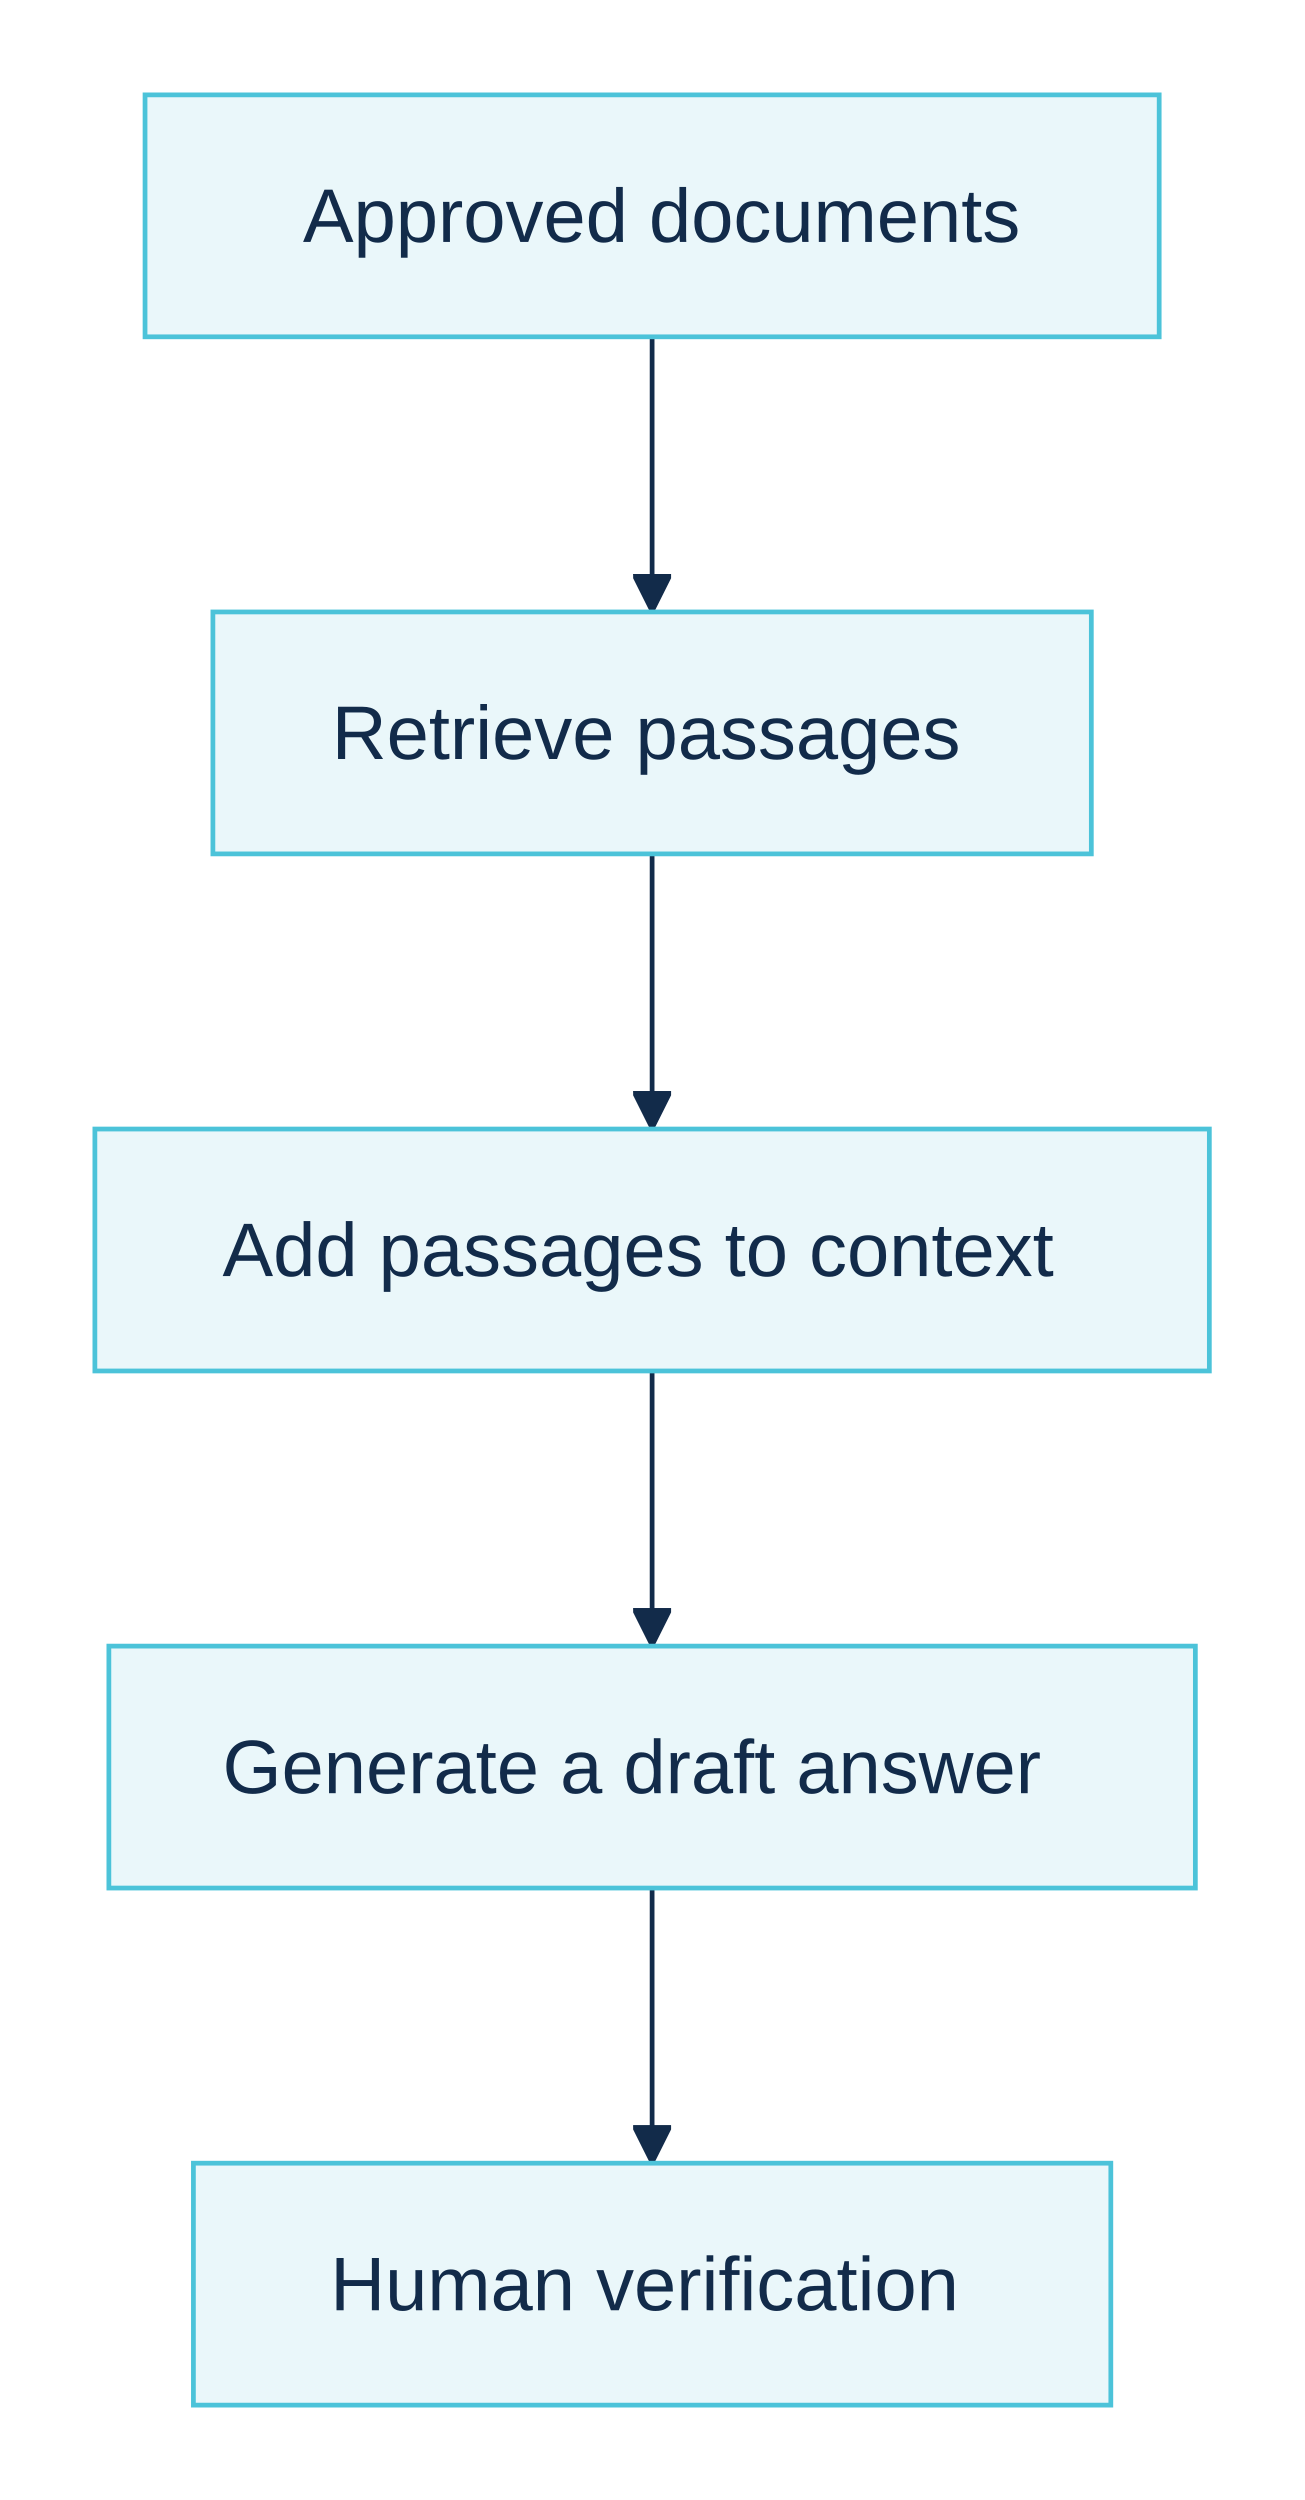
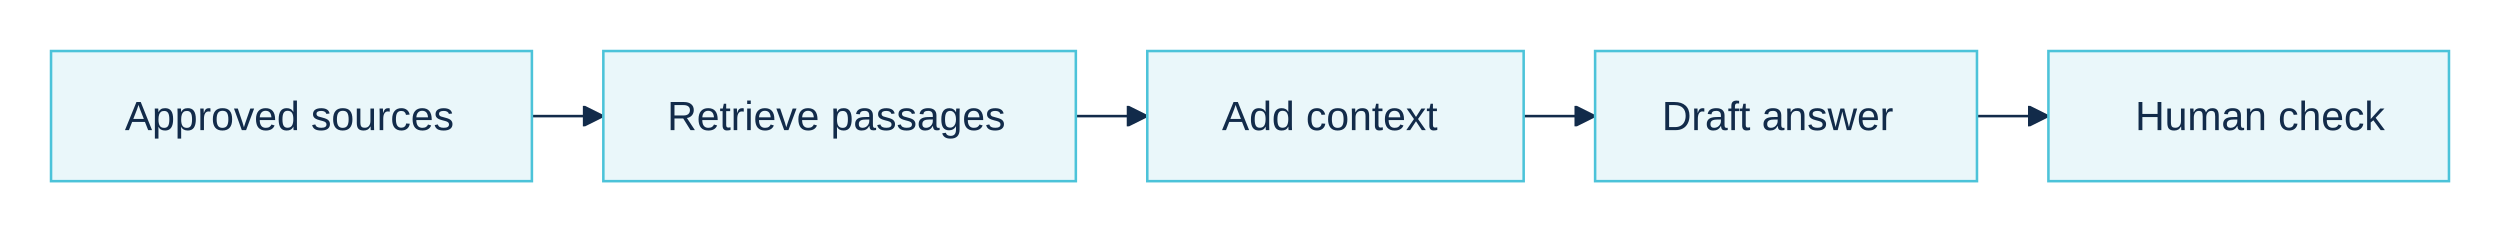
- <svg xmlns="http://www.w3.org/2000/svg" id="my-svg" width="100%" class="flowchart" style="max-width: 250.93px; background-color: rgb(243, 243, 243);" viewBox="-12 -12 274.93 527" role="graphics-document document" aria-roledescription="flowchart-v2" font-family="Segoe UI, Arial, sans-serif" font-size="16px" fill="#122B4A">
+ <svg xmlns="http://www.w3.org/2000/svg" id="my-svg" width="100%" class="flowchart" style="max-width: 955.766px; background-color: rgb(243, 243, 243);" viewBox="-12 -12 979.766 91" role="graphics-document document" aria-roledescription="flowchart-v2" font-family="Segoe UI, Arial, sans-serif" font-size="16px" fill="#122B4A">
  <style>#my-svg{font-family:Segoe UI,Arial,sans-serif;font-size:16px;fill:#122B4A;}@keyframes edge-animation-frame{from{stroke-dashoffset:0;}}@keyframes dash{to{stroke-dashoffset:0;}}#my-svg .edge-animation-slow{stroke-dasharray:9,5!important;stroke-dashoffset:900;animation:dash 50s linear infinite;stroke-linecap:round;}#my-svg .edge-animation-fast{stroke-dasharray:9,5!important;stroke-dashoffset:900;animation:dash 20s linear infinite;stroke-linecap:round;}#my-svg .error-icon{fill:#F3F3F3;}#my-svg .error-text{fill:#122B4A;stroke:#122B4A;}#my-svg .edge-thickness-normal{stroke-width:1px;}#my-svg .edge-thickness-thick{stroke-width:3.5px;}#my-svg .edge-pattern-solid{stroke-dasharray:0;}#my-svg .edge-thickness-invisible{stroke-width:0;fill:none;}#my-svg .edge-pattern-dashed{stroke-dasharray:3;}#my-svg .edge-pattern-dotted{stroke-dasharray:2;}#my-svg .marker{fill:#122B4A;stroke:#122B4A;}#my-svg .marker.cross{stroke:#122B4A;}#my-svg svg{font-family:Segoe UI,Arial,sans-serif;font-size:16px;}#my-svg p{margin:0;}#my-svg .label{font-family:Segoe UI,Arial,sans-serif;color:#122B4A;}#my-svg .cluster-label text{fill:#122B4A;}#my-svg .cluster-label span{color:#122B4A;}#my-svg .cluster-label span p{background-color:transparent;}#my-svg .label text,#my-svg span{fill:#122B4A;color:#122B4A;}#my-svg .node rect,#my-svg .node circle,#my-svg .node ellipse,#my-svg .node polygon,#my-svg .node path{fill:#EAF7FA;stroke:#4CC3D9;stroke-width:1px;}#my-svg .rough-node .label text,#my-svg .node .label text,#my-svg .image-shape .label,#my-svg .icon-shape .label{text-anchor:middle;}#my-svg .node .katex path{fill:#000;stroke:#000;stroke-width:1px;}#my-svg .rough-node .label,#my-svg .node .label,#my-svg .image-shape .label,#my-svg .icon-shape .label{text-align:center;}#my-svg .node.clickable{cursor:pointer;}#my-svg .root .anchor path{fill:#122B4A!important;stroke-width:0;stroke:#122B4A;}#my-svg .arrowheadPath{fill:#0c0c0c;}#my-svg .edgePaths .path{stroke:#122B4A;stroke-width:1px;}#my-svg .flowchart-link{stroke:#122B4A;fill:none;}#my-svg .edgeLabel{background-color:#F3F3F3;text-align:center;}#my-svg .edgeLabel p{background-color:#F3F3F3;}#my-svg .edgeLabel rect{opacity:0.5;background-color:#F3F3F3;fill:#F3F3F3;}#my-svg .labelBkg{background-color:rgba(243, 243, 243, 0.5);}#my-svg .cluster rect{fill:#F3F3F3;stroke:#4CC3D9;stroke-width:1px;}#my-svg .cluster text{fill:#122B4A;}#my-svg .cluster span{color:#122B4A;}#my-svg .node .collapsed-indicator{fill:#4CC3D9;stroke:none;opacity:0.6;}#my-svg .node .collapsed-separator{stroke:#4CC3D9;stroke-width:0.75px;}#my-svg div.mermaidTooltip{position:absolute;text-align:center;max-width:200px;padding:2px;font-family:Segoe UI,Arial,sans-serif;font-size:12px;background:#F3F3F3;border:1px solid #4CC3D9;border-radius:2px;pointer-events:none;z-index:100;}#my-svg .flowchartTitleText{text-anchor:middle;font-size:18px;fill:#122B4A;}#my-svg rect.text{fill:none;stroke-width:0;}#my-svg .icon-shape,#my-svg .image-shape{background-color:#F3F3F3;text-align:center;}#my-svg .icon-shape p,#my-svg .image-shape p{background-color:#F3F3F3;padding:2px;}#my-svg .icon-shape .label rect,#my-svg .image-shape .label rect{opacity:0.5;background-color:#F3F3F3;fill:#F3F3F3;}#my-svg .label-icon{display:inline-block;height:1em;overflow:visible;vertical-align:-0.125em;}#my-svg .node .label-icon path{fill:currentColor;stroke:revert;stroke-width:revert;}#my-svg .node .neo-node{stroke:#4CC3D9;}#my-svg [data-look="neo"].node rect,#my-svg [data-look="neo"].cluster rect,#my-svg [data-look="neo"].node polygon{stroke:url(#my-svg-gradient);filter:drop-shadow( 1px 2px 2px rgba(185,185,185,1));}#my-svg [data-look="neo"].swimlane.cluster rect{filter:none;}#my-svg [data-look="neo"].node path{stroke:url(#my-svg-gradient);stroke-width:1px;}#my-svg [data-look="neo"].node .outer-path{filter:drop-shadow( 1px 2px 2px rgba(185,185,185,1));}#my-svg [data-look="neo"].node .neo-line path{stroke:#4CC3D9;filter:none;}#my-svg [data-look="neo"].node circle{stroke:url(#my-svg-gradient);filter:drop-shadow( 1px 2px 2px rgba(185,185,185,1));}#my-svg [data-look="neo"].node circle .state-start{fill:#000000;}#my-svg [data-look="neo"].icon-shape .icon{fill:url(#my-svg-gradient);filter:drop-shadow( 1px 2px 2px rgba(185,185,185,1));}#my-svg [data-look="neo"].icon-shape .icon-neo path{stroke:url(#my-svg-gradient);filter:drop-shadow( 1px 2px 2px rgba(185,185,185,1));}#my-svg :root{--mermaid-font-family:Segoe UI,Arial,sans-serif;}</style>
  <g>
    <marker id="my-svg_flowchart-v2-pointEnd" class="marker flowchart-v2" viewBox="0 0 10 10" refX="5" refY="5" markerUnits="userSpaceOnUse" markerWidth="8" markerHeight="8" orient="auto">
      <path d="M 0 0 L 10 5 L 0 10 z" class="arrowMarkerPath" style="stroke-width: 1; stroke-dasharray: 1, 0;" fill="#122B4A" stroke="#122B4A" />
    </marker>
    <marker id="my-svg_flowchart-v2-pointStart" class="marker flowchart-v2" viewBox="0 0 10 10" refX="4.5" refY="5" markerUnits="userSpaceOnUse" markerWidth="8" markerHeight="8" orient="auto">
      <path d="M 0 5 L 10 10 L 10 0 z" class="arrowMarkerPath" style="stroke-width: 1; stroke-dasharray: 1, 0;" fill="#122B4A" stroke="#122B4A" />
    </marker>
    <marker id="my-svg_flowchart-v2-pointEnd-margin" class="marker flowchart-v2" viewBox="0 0 11.5 14" refX="11.5" refY="7" markerUnits="userSpaceOnUse" markerWidth="10.5" markerHeight="14" orient="auto">
      <path d="M 0 0 L 11.5 7 L 0 14 z" class="arrowMarkerPath" style="stroke-width: 0; stroke-dasharray: 1, 0;" fill="#122B4A" stroke="#122B4A" />
    </marker>
    <marker id="my-svg_flowchart-v2-pointStart-margin" class="marker flowchart-v2" viewBox="0 0 11.5 14" refX="1" refY="7" markerUnits="userSpaceOnUse" markerWidth="11.5" markerHeight="14" orient="auto">
      <polygon points="0,7 11.5,14 11.5,0" class="arrowMarkerPath" style="stroke-width: 0; stroke-dasharray: 1, 0;" fill="#122B4A" stroke="#122B4A" />
    </marker>
    <marker id="my-svg_flowchart-v2-circleEnd" class="marker flowchart-v2" viewBox="0 0 10 10" refX="11" refY="5" markerUnits="userSpaceOnUse" markerWidth="11" markerHeight="11" orient="auto">
      <circle cx="5" cy="5" r="5" class="arrowMarkerPath" style="stroke-width: 1; stroke-dasharray: 1, 0;" fill="#122B4A" stroke="#122B4A" />
    </marker>
    <marker id="my-svg_flowchart-v2-circleStart" class="marker flowchart-v2" viewBox="0 0 10 10" refX="-1" refY="5" markerUnits="userSpaceOnUse" markerWidth="11" markerHeight="11" orient="auto">
      <circle cx="5" cy="5" r="5" class="arrowMarkerPath" style="stroke-width: 1; stroke-dasharray: 1, 0;" fill="#122B4A" stroke="#122B4A" />
    </marker>
    <marker id="my-svg_flowchart-v2-circleEnd-margin" class="marker flowchart-v2" viewBox="0 0 10 10" refY="5" refX="12.25" markerUnits="userSpaceOnUse" markerWidth="14" markerHeight="14" orient="auto">
      <circle cx="5" cy="5" r="5" class="arrowMarkerPath" style="stroke-width: 0; stroke-dasharray: 1, 0;" fill="#122B4A" stroke="#122B4A" />
    </marker>
    <marker id="my-svg_flowchart-v2-circleStart-margin" class="marker flowchart-v2" viewBox="0 0 10 10" refX="-2" refY="5" markerUnits="userSpaceOnUse" markerWidth="14" markerHeight="14" orient="auto">
      <circle cx="5" cy="5" r="5" class="arrowMarkerPath" style="stroke-width: 0; stroke-dasharray: 1, 0;" fill="#122B4A" stroke="#122B4A" />
    </marker>
    <marker id="my-svg_flowchart-v2-crossEnd" class="marker cross flowchart-v2" viewBox="0 0 11 11" refX="12" refY="5.2" markerUnits="userSpaceOnUse" markerWidth="11" markerHeight="11" orient="auto">
      <path d="M 1,1 l 9,9 M 10,1 l -9,9" class="arrowMarkerPath" style="stroke-width: 2; stroke-dasharray: 1, 0;" fill="#122B4A" stroke="#122B4A" />
    </marker>
    <marker id="my-svg_flowchart-v2-crossStart" class="marker cross flowchart-v2" viewBox="0 0 11 11" refX="-1" refY="5.2" markerUnits="userSpaceOnUse" markerWidth="11" markerHeight="11" orient="auto">
      <path d="M 1,1 l 9,9 M 10,1 l -9,9" class="arrowMarkerPath" style="stroke-width: 2; stroke-dasharray: 1, 0;" fill="#122B4A" stroke="#122B4A" />
    </marker>
    <marker id="my-svg_flowchart-v2-crossEnd-margin" class="marker cross flowchart-v2" viewBox="0 0 15 15" refX="17.7" refY="7.5" markerUnits="userSpaceOnUse" markerWidth="12" markerHeight="12" orient="auto">
      <path d="M 1,1 L 14,14 M 1,14 L 14,1" class="arrowMarkerPath" style="stroke-width: 2.5;" fill="#122B4A" stroke="#122B4A" />
    </marker>
    <marker id="my-svg_flowchart-v2-crossStart-margin" class="marker cross flowchart-v2" viewBox="0 0 15 15" refX="-3.5" refY="7.5" markerUnits="userSpaceOnUse" markerWidth="12" markerHeight="12" orient="auto">
      <path d="M 1,1 L 14,14 M 1,14 L 14,1" class="arrowMarkerPath" style="stroke-width: 2.5; stroke-dasharray: 1, 0;" fill="#122B4A" stroke="#122B4A" />
    </marker>
    <g class="root">
      <g class="clusters" />
      <g class="edgePaths">
-         <path d="M125.465,59L125.465,88L125.465,113" id="my-svg-L_A_B_0" class="edge-thickness-normal edge-pattern-solid edge-thickness-normal edge-pattern-solid flowchart-link" style=";" data-edge="true" data-et="edge" data-id="L_A_B_0" data-points="W3sieCI6MTI1LjQ2NDg0Mzc1LCJ5Ijo1OX0seyJ4IjoxMjUuNDY0ODQzNzUsInkiOjg4fSx7IngiOjEyNS40NjQ4NDM3NSwieSI6MTE3fV0=" data-look="classic" marker-end="url(#my-svg_flowchart-v2-pointEnd)" fill="none" stroke="#122B4A" stroke-width="1" />
-         <path d="M125.465,168L125.465,197L125.465,222" id="my-svg-L_B_C_0" class="edge-thickness-normal edge-pattern-solid edge-thickness-normal edge-pattern-solid flowchart-link" style=";" data-edge="true" data-et="edge" data-id="L_B_C_0" data-points="W3sieCI6MTI1LjQ2NDg0Mzc1LCJ5IjoxNjh9LHsieCI6MTI1LjQ2NDg0Mzc1LCJ5IjoxOTd9LHsieCI6MTI1LjQ2NDg0Mzc1LCJ5IjoyMjZ9XQ==" data-look="classic" marker-end="url(#my-svg_flowchart-v2-pointEnd)" fill="none" stroke="#122B4A" stroke-width="1" />
-         <path d="M125.465,277L125.465,306L125.465,331" id="my-svg-L_C_D_0" class="edge-thickness-normal edge-pattern-solid edge-thickness-normal edge-pattern-solid flowchart-link" style=";" data-edge="true" data-et="edge" data-id="L_C_D_0" data-points="W3sieCI6MTI1LjQ2NDg0Mzc1LCJ5IjoyNzd9LHsieCI6MTI1LjQ2NDg0Mzc1LCJ5IjozMDZ9LHsieCI6MTI1LjQ2NDg0Mzc1LCJ5IjozMzV9XQ==" data-look="classic" marker-end="url(#my-svg_flowchart-v2-pointEnd)" fill="none" stroke="#122B4A" stroke-width="1" />
-         <path d="M125.465,386L125.465,415L125.465,440" id="my-svg-L_D_E_0" class="edge-thickness-normal edge-pattern-solid edge-thickness-normal edge-pattern-solid flowchart-link" style=";" data-edge="true" data-et="edge" data-id="L_D_E_0" data-points="W3sieCI6MTI1LjQ2NDg0Mzc1LCJ5IjozODZ9LHsieCI6MTI1LjQ2NDg0Mzc1LCJ5Ijo0MTV9LHsieCI6MTI1LjQ2NDg0Mzc1LCJ5Ijo0NDR9XQ==" data-look="classic" marker-end="url(#my-svg_flowchart-v2-pointEnd)" fill="none" stroke="#122B4A" stroke-width="1" />
+         <path d="M196.453,33.5L210.453,33.5L220.453,33.5" id="my-svg-L_A_B_0" class="edge-thickness-normal edge-pattern-solid edge-thickness-normal edge-pattern-solid flowchart-link" style=";" data-edge="true" data-et="edge" data-id="L_A_B_0" data-points="W3sieCI6MTk2LjQ1MzEyNSwieSI6MzMuNX0seyJ4IjoyMTAuNDUzMTI1LCJ5IjozMy41fSx7IngiOjIyNC40NTMxMjUsInkiOjMzLjV9XQ==" data-look="classic" marker-end="url(#my-svg_flowchart-v2-pointEnd)" fill="none" stroke="#122B4A" stroke-width="1" />
+         <path d="M409.625,33.5L423.625,33.5L433.625,33.5" id="my-svg-L_B_C_0" class="edge-thickness-normal edge-pattern-solid edge-thickness-normal edge-pattern-solid flowchart-link" style=";" data-edge="true" data-et="edge" data-id="L_B_C_0" data-points="W3sieCI6NDA5LjYyNSwieSI6MzMuNX0seyJ4Ijo0MjMuNjI1LCJ5IjozMy41fSx7IngiOjQzNy42MjUsInkiOjMzLjV9XQ==" data-look="classic" marker-end="url(#my-svg_flowchart-v2-pointEnd)" fill="none" stroke="#122B4A" stroke-width="1" />
+         <path d="M585.133,33.5L599.133,33.5L609.133,33.5" id="my-svg-L_C_D_0" class="edge-thickness-normal edge-pattern-solid edge-thickness-normal edge-pattern-solid flowchart-link" style=";" data-edge="true" data-et="edge" data-id="L_C_D_0" data-points="W3sieCI6NTg1LjEzMjgxMjUsInkiOjMzLjV9LHsieCI6NTk5LjEzMjgxMjUsInkiOjMzLjV9LHsieCI6NjEzLjEzMjgxMjUsInkiOjMzLjV9XQ==" data-look="classic" marker-end="url(#my-svg_flowchart-v2-pointEnd)" fill="none" stroke="#122B4A" stroke-width="1" />
+         <path d="M762.789,33.5L776.789,33.5L786.789,33.5" id="my-svg-L_D_E_0" class="edge-thickness-normal edge-pattern-solid edge-thickness-normal edge-pattern-solid flowchart-link" style=";" data-edge="true" data-et="edge" data-id="L_D_E_0" data-points="W3sieCI6NzYyLjc4OTA2MjUsInkiOjMzLjV9LHsieCI6Nzc2Ljc4OTA2MjUsInkiOjMzLjV9LHsieCI6NzkwLjc4OTA2MjUsInkiOjMzLjV9XQ==" data-look="classic" marker-end="url(#my-svg_flowchart-v2-pointEnd)" fill="none" stroke="#122B4A" stroke-width="1" />
      </g>
      <g class="edgeLabels">
        <g class="edgeLabel" />
        <g>
          <rect class="background" style="stroke: none" />
        </g>
        <g class="edgeLabel" />
        <g>
          <rect class="background" style="stroke: none" />
        </g>
        <g class="edgeLabel" />
        <g>
          <rect class="background" style="stroke: none" />
        </g>
        <g class="edgeLabel" />
        <g>
          <rect class="background" style="stroke: none" />
        </g>
      </g>
      <g class="nodes">
-         <g class="node default" id="my-svg-flowchart-A-0" data-look="classic" transform="translate(125.4648, 33.5)">
-           <rect class="basic label-container" style="" x="-106.891" y="-25.5" width="213.781" height="51" fill="#EAF7FA" stroke="#4CC3D9" stroke-width="1" />
-           <text x="-73.600" y="5.500" text-anchor="start" font-family="Segoe UI, Arial, sans-serif" font-size="16" font-weight="normal" fill="#122B4A">Approved documents</text>
+         <g class="node default" id="my-svg-flowchart-A-0" data-look="classic" transform="translate(102.2266, 33.5)">
+           <rect class="basic label-container" style="" x="-94.227" y="-25.5" width="188.453" height="51" fill="#EAF7FA" stroke="#4CC3D9" stroke-width="1" />
+           <text x="-65.280" y="5.500" text-anchor="start" font-family="Segoe UI, Arial, sans-serif" font-size="16" font-weight="normal" fill="#122B4A">Approved sources</text>
        </g>
-         <g class="node default" id="my-svg-flowchart-B-1" data-look="classic" transform="translate(125.4648, 142.5)">
+         <g class="node default" id="my-svg-flowchart-B-1" data-look="classic" transform="translate(317.0391, 33.5)">
          <rect class="basic label-container" style="" x="-92.586" y="-25.5" width="185.172" height="51" fill="#EAF7FA" stroke="#4CC3D9" stroke-width="1" />
          <text x="-67.520" y="5.500" text-anchor="start" font-family="Segoe UI, Arial, sans-serif" font-size="16" font-weight="normal" fill="#122B4A">Retrieve passages</text>
        </g>
-         <g class="node default" id="my-svg-flowchart-C-3" data-look="classic" transform="translate(125.4648, 251.5)">
-           <rect class="basic label-container" style="" x="-117.465" y="-25.5" width="234.93" height="51" fill="#EAF7FA" stroke="#4CC3D9" stroke-width="1" />
-           <text x="-90.560" y="5.500" text-anchor="start" font-family="Segoe UI, Arial, sans-serif" font-size="16" font-weight="normal" fill="#122B4A">Add passages to context</text>
+         <g class="node default" id="my-svg-flowchart-C-3" data-look="classic" transform="translate(511.3789, 33.5)">
+           <rect class="basic label-container" style="" x="-73.754" y="-25.5" width="147.508" height="51" fill="#EAF7FA" stroke="#4CC3D9" stroke-width="1" />
+           <text x="-44.480" y="5.500" text-anchor="start" font-family="Segoe UI, Arial, sans-serif" font-size="16" font-weight="normal" fill="#122B4A">Add context</text>
        </g>
-         <g class="node default" id="my-svg-flowchart-D-5" data-look="classic" transform="translate(125.4648, 360.5)">
-           <rect class="basic label-container" style="" x="-114.516" y="-25.5" width="229.031" height="51" fill="#EAF7FA" stroke="#4CC3D9" stroke-width="1" />
-           <text x="-90.560" y="5.500" text-anchor="start" font-family="Segoe UI, Arial, sans-serif" font-size="16" font-weight="normal" fill="#122B4A">Generate a draft answer</text>
+         <g class="node default" id="my-svg-flowchart-D-5" data-look="classic" transform="translate(687.9609, 33.5)">
+           <rect class="basic label-container" style="" x="-74.828" y="-25.5" width="149.656" height="51" fill="#EAF7FA" stroke="#4CC3D9" stroke-width="1" />
+           <text x="-48.640" y="5.500" text-anchor="start" font-family="Segoe UI, Arial, sans-serif" font-size="16" font-weight="normal" fill="#122B4A">Draft answer</text>
        </g>
-         <g class="node default" id="my-svg-flowchart-E-7" data-look="classic" transform="translate(125.4648, 469.5)">
-           <rect class="basic label-container" style="" x="-96.695" y="-25.5" width="193.391" height="51" fill="#EAF7FA" stroke="#4CC3D9" stroke-width="1" />
-           <text x="-67.840" y="5.500" text-anchor="start" font-family="Segoe UI, Arial, sans-serif" font-size="16" font-weight="normal" fill="#122B4A">Human verification</text>
+         <g class="node default" id="my-svg-flowchart-E-7" data-look="classic" transform="translate(869.2773, 33.5)">
+           <rect class="basic label-container" style="" x="-78.488" y="-25.5" width="156.977" height="51" fill="#EAF7FA" stroke="#4CC3D9" stroke-width="1" />
+           <text x="-44.480" y="5.500" text-anchor="start" font-family="Segoe UI, Arial, sans-serif" font-size="16" font-weight="normal" fill="#122B4A">Human check</text>
        </g>
      </g>
    </g>
  </g>
  <defs>
    <filter id="my-svg-drop-shadow" height="130%" width="130%">
      <feDropShadow dx="4" dy="4" stdDeviation="0" flood-opacity="0.06" flood-color="#000000" />
    </filter>
  </defs>
  <defs>
    <filter id="my-svg-drop-shadow-small" height="150%" width="150%">
      <feDropShadow dx="2" dy="2" stdDeviation="0" flood-opacity="0.06" flood-color="#000000" />
    </filter>
  </defs>
  <linearGradient id="my-svg-gradient" gradientUnits="objectBoundingBox" x1="0%" y1="0%" x2="100%" y2="0%">
    <stop offset="0%" stop-color="#4CC3D9" stop-opacity="1" />
    <stop offset="100%" stop-color="#122B4A" stop-opacity="1" />
  </linearGradient>
</svg>
